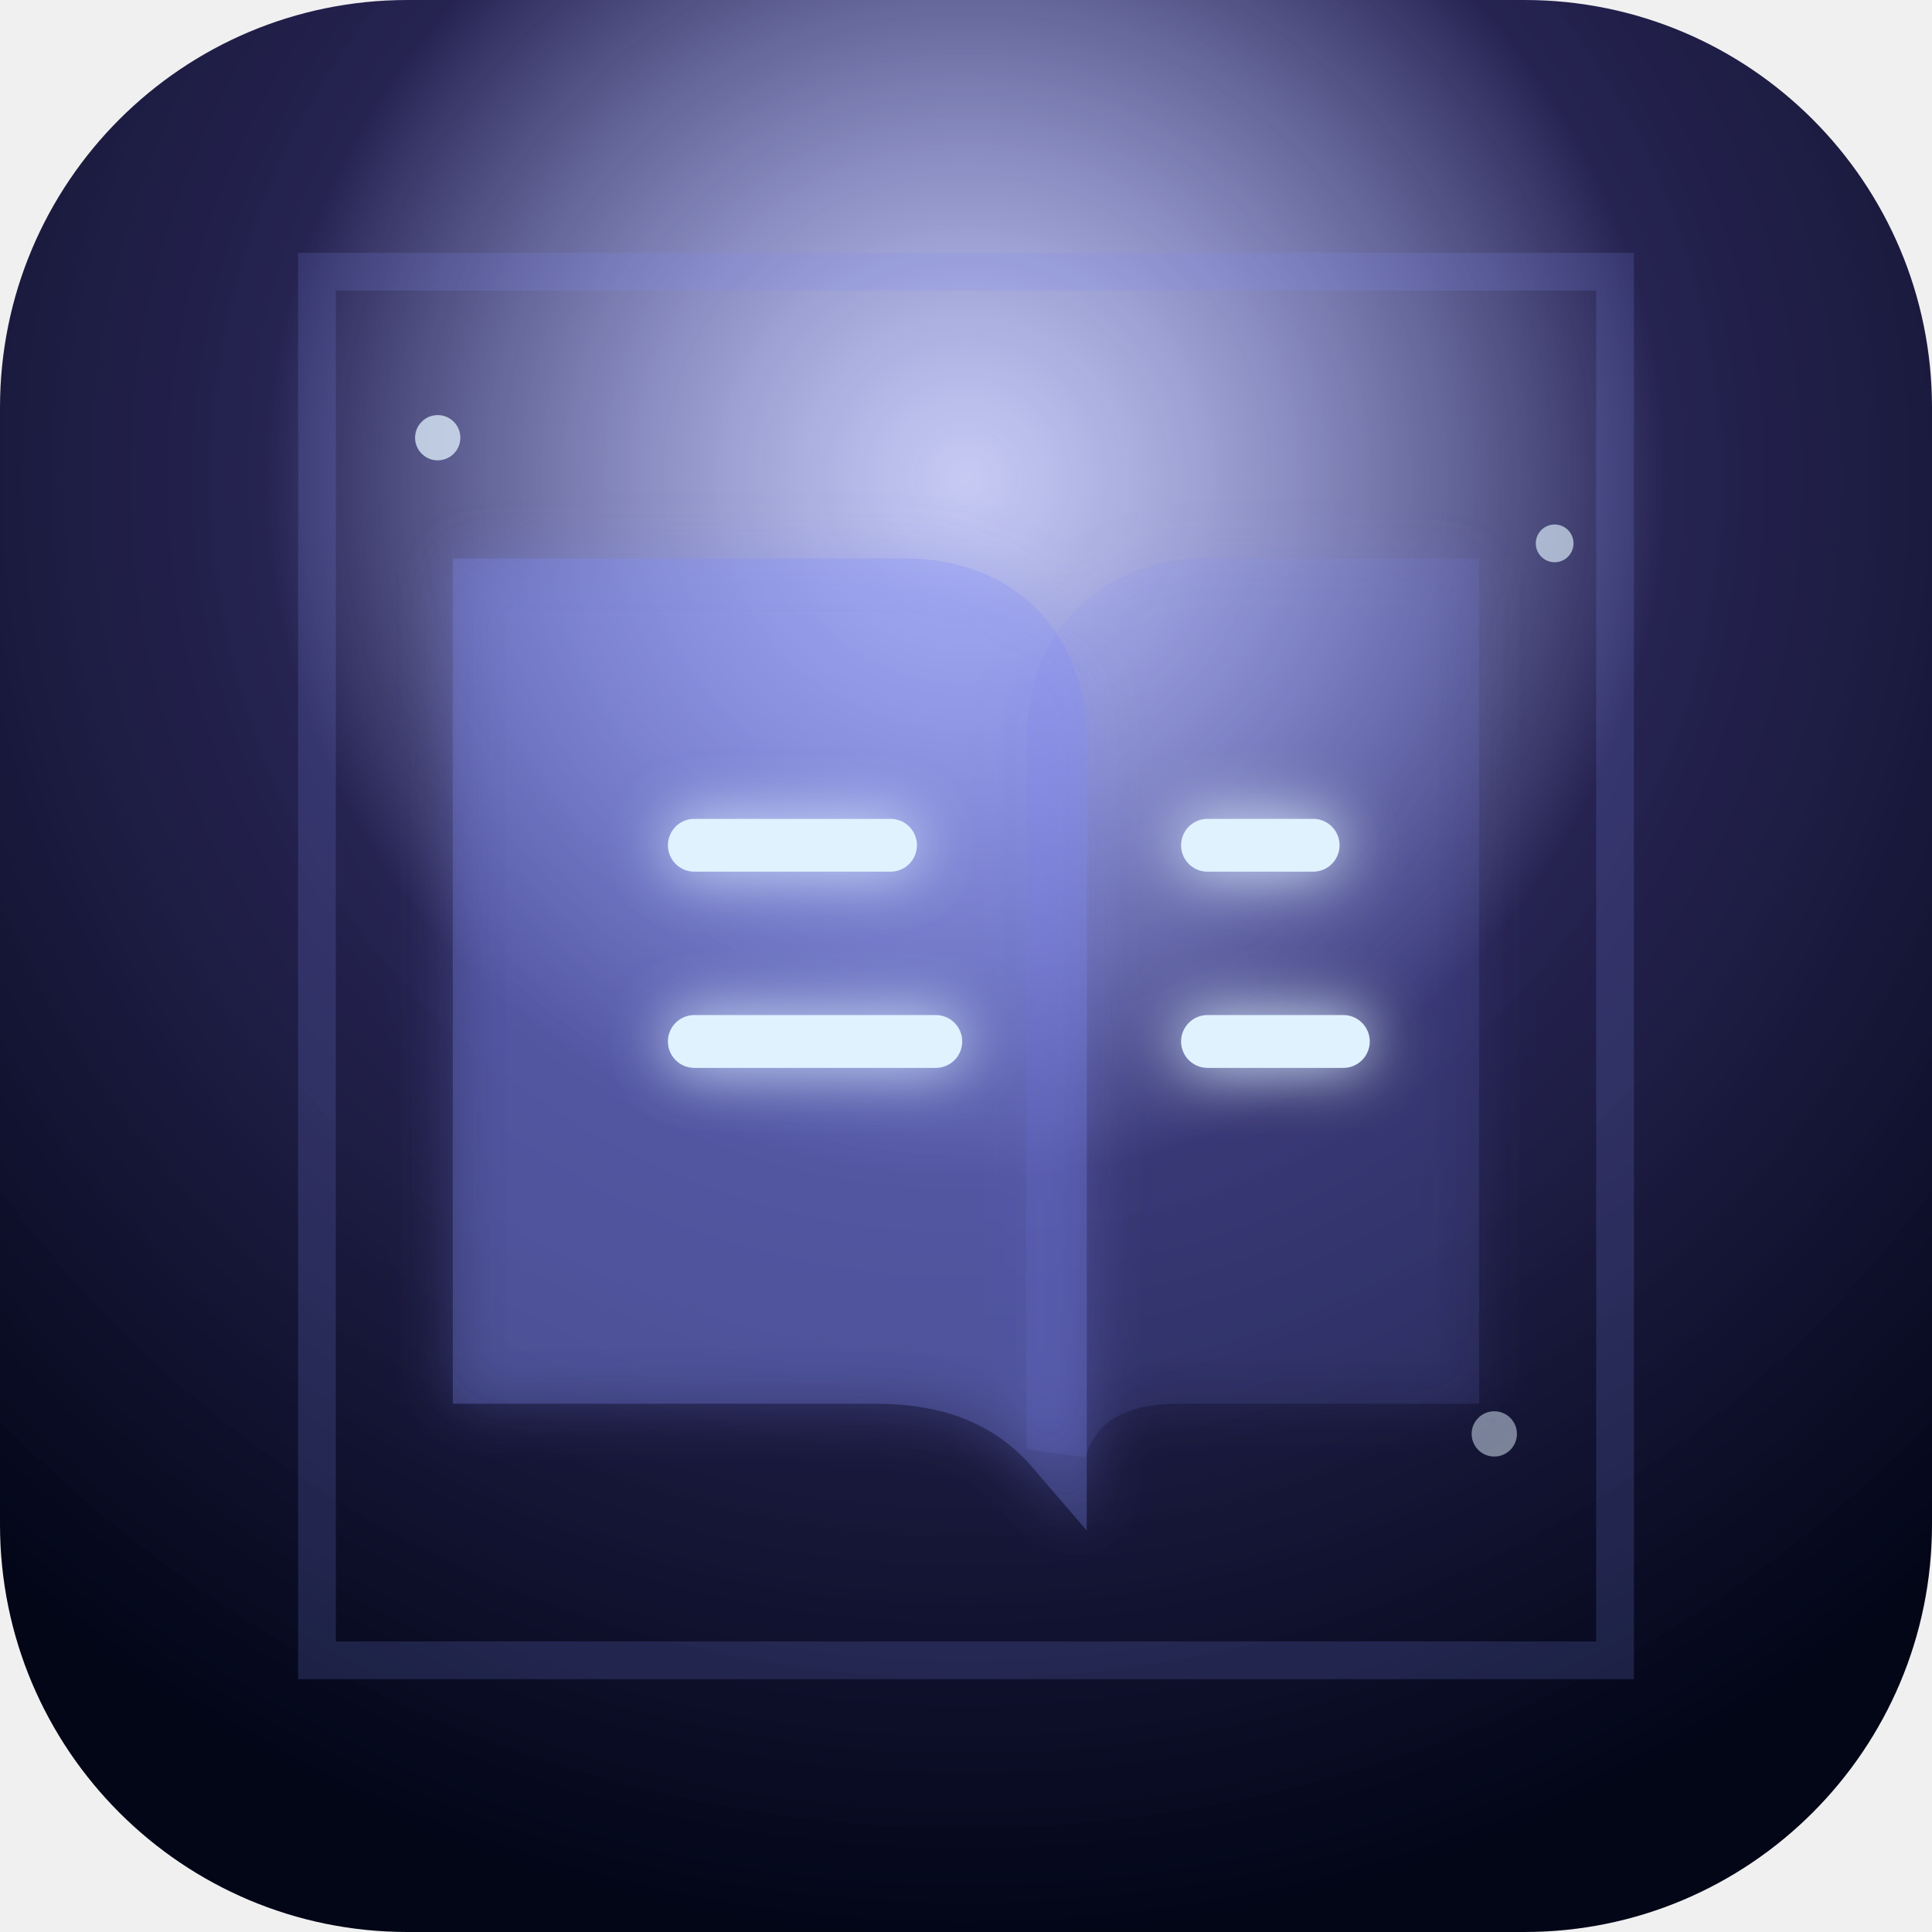
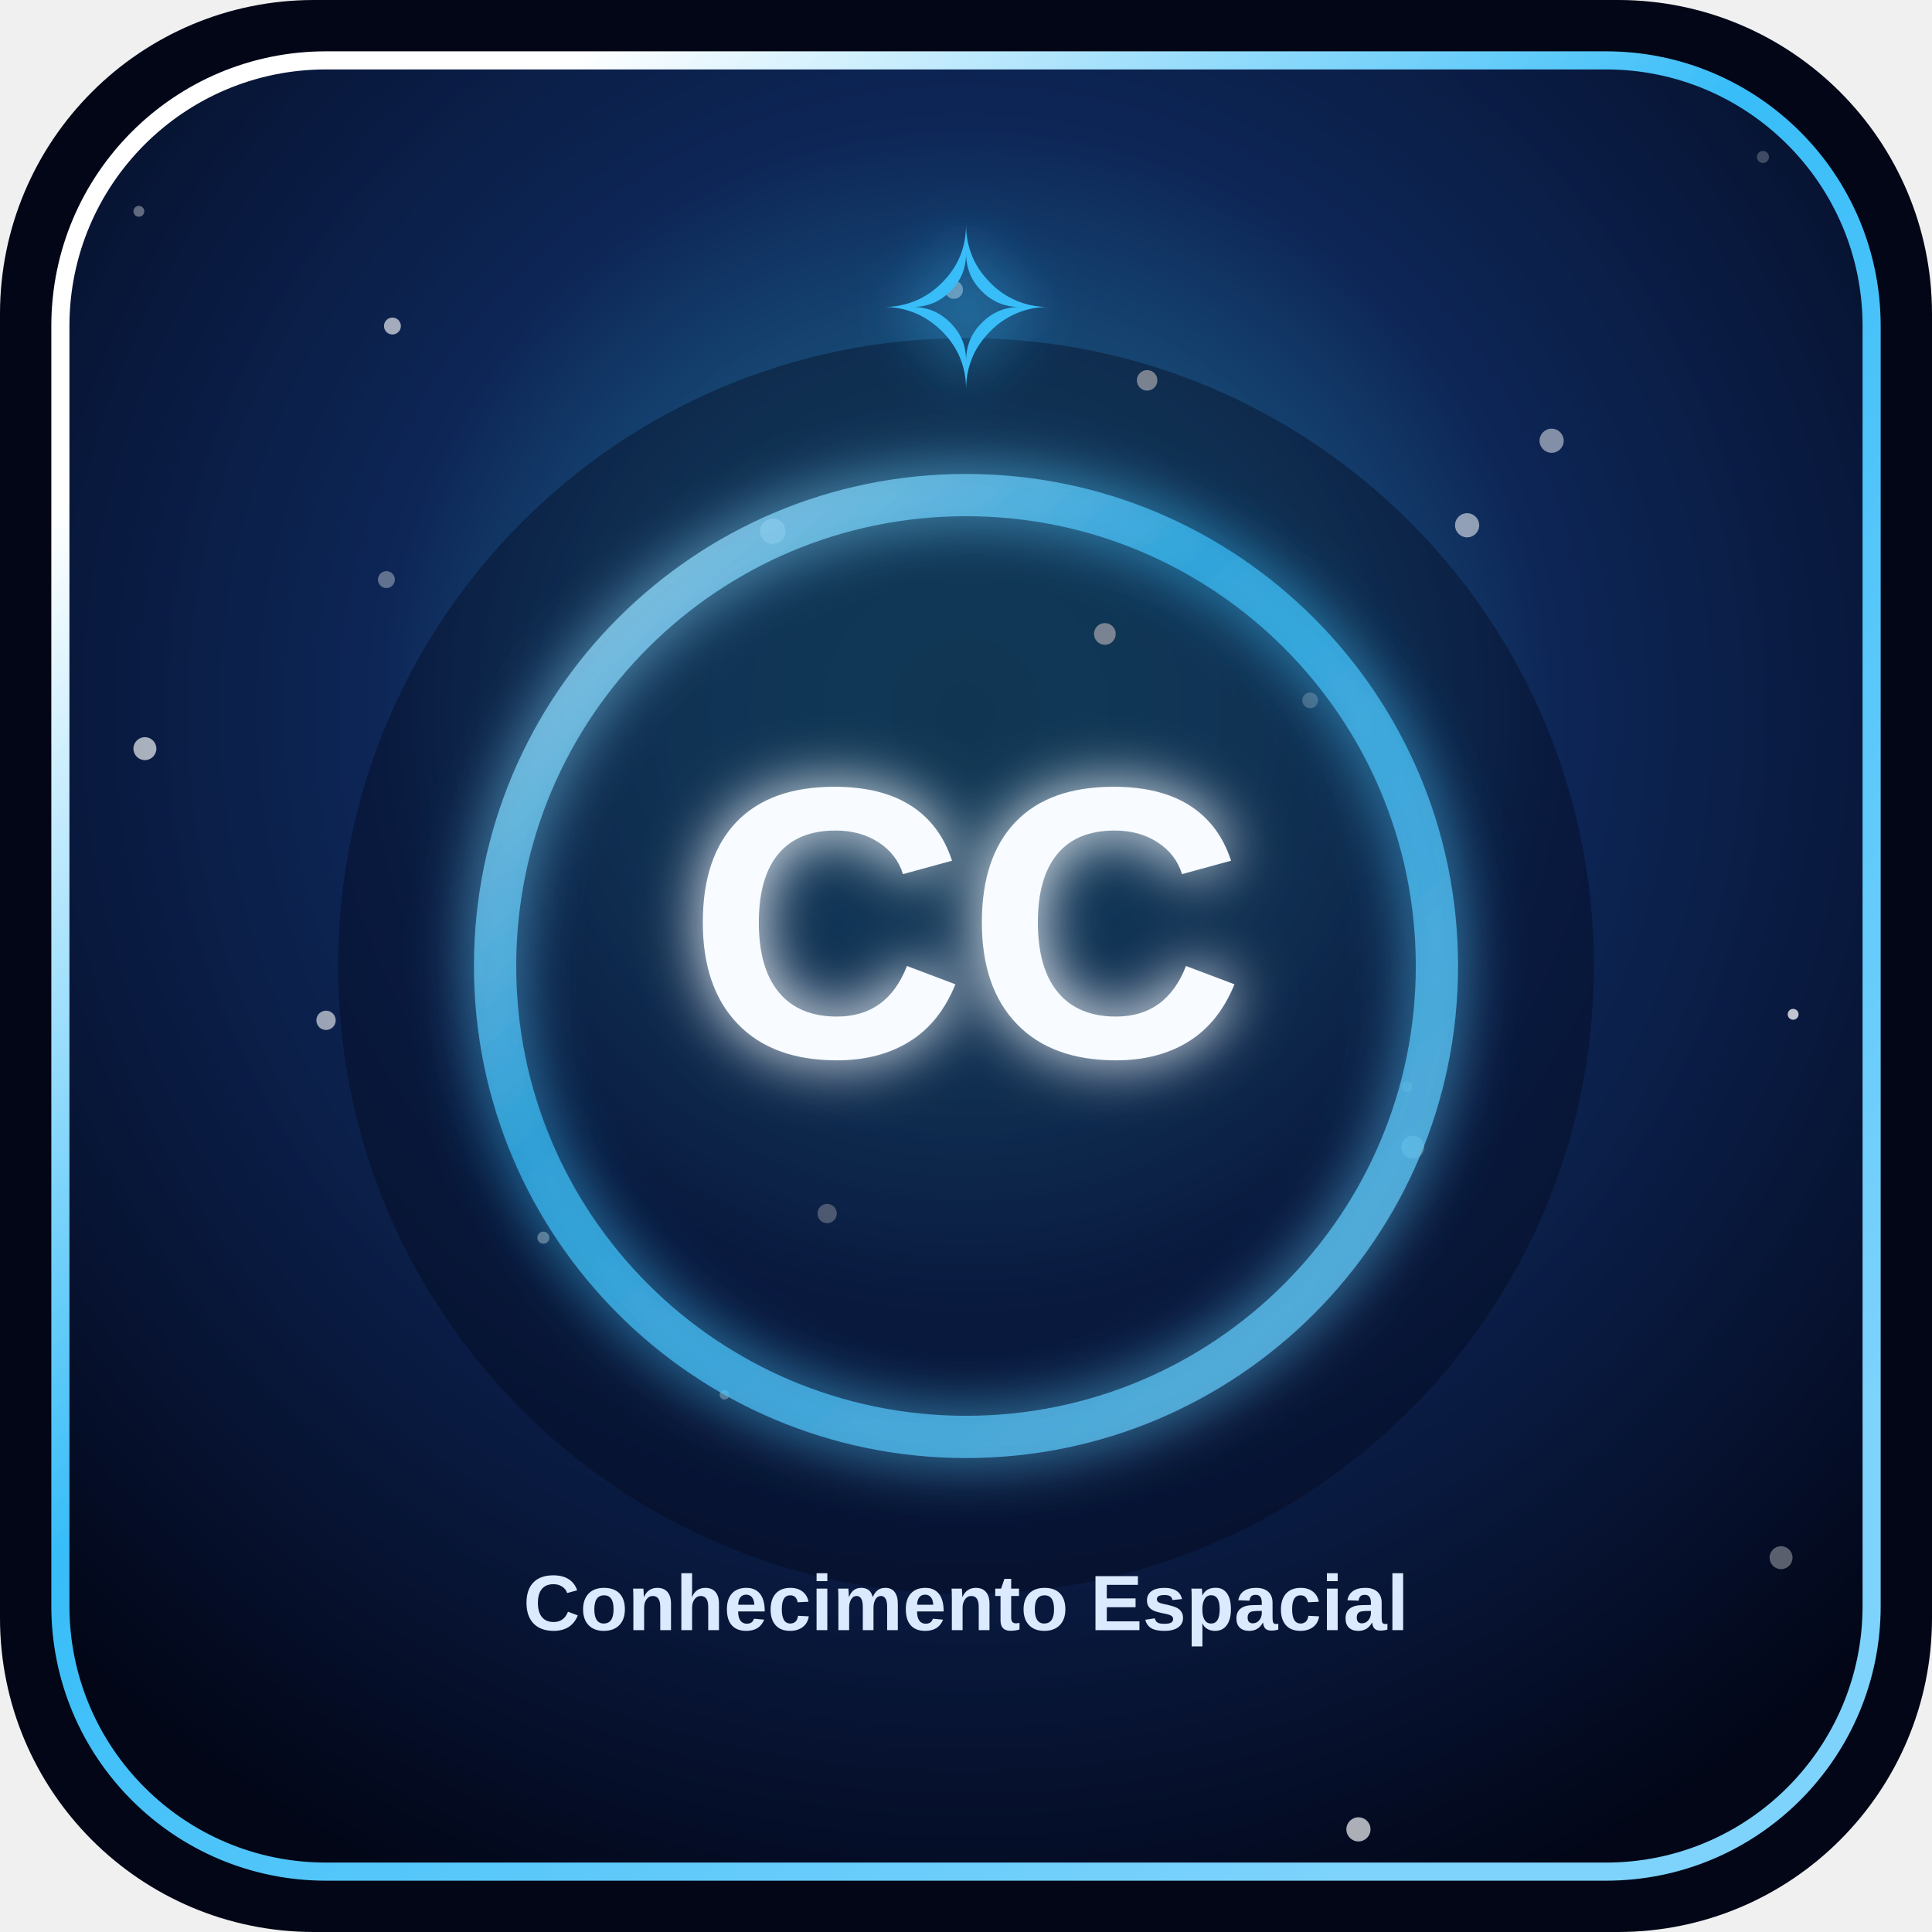
- <svg xmlns="http://www.w3.org/2000/svg" viewBox="0 0 256 256" role="img" aria-label="Achievement badge">
+ <svg xmlns="http://www.w3.org/2000/svg" width="320" height="320" viewBox="0 0 320 320" role="img" aria-label="Curioso do Cosmos">
  <defs>
-     <radialGradient id="g" cx="50%" cy="25%" r="75%">
-       <stop offset="0%" stop-color="#818cf8" stop-opacity="0.38" />
-       <stop offset="48%" stop-color="#1e1b4b" stop-opacity="0.96" />
+     <radialGradient id="bg" cx="50%" cy="36%" r="72%">
+       <stop offset="0%" stop-color="#38bdf8" stop-opacity=".42" />
+       <stop offset="45%" stop-color="#0f2a5f" stop-opacity=".88" />
      <stop offset="100%" stop-color="#020617" />
    </radialGradient>
-     <filter id="glow" x="-30%" y="-30%" width="160%" height="160%">
-       <feGaussianBlur stdDeviation="4" result="blur" />
+     <linearGradient id="g" x1="58" y1="42" x2="262" y2="276" gradientUnits="userSpaceOnUse">
+       <stop offset="0%" stop-color="#ffffff" />
+       <stop offset="42%" stop-color="#38bdf8" />
+       <stop offset="100%" stop-color="#7dd3fc" />
+     </linearGradient>
+     <filter id="glow" x="-40%" y="-40%" width="180%" height="180%">
+       <feGaussianBlur stdDeviation="5" result="blur" />
      <feMerge>
        <feMergeNode in="blur" />
        <feMergeNode in="SourceGraphic" />
      </feMerge>
    </filter>
  </defs>
-   <rect width="256" height="256" rx="54" fill="url(#g)" />
-   <path d="M42 36h172v184H42z" rx="32" fill="none" stroke="#818cf8" stroke-opacity=".18" stroke-width="5" />
-   <circle cx="58" cy="58" r="3" fill="#e0f2fe" opacity=".75" />
-   <circle cx="206" cy="72" r="2.5" fill="#e0f2fe" opacity=".65" />
-   <circle cx="198" cy="190" r="3" fill="#e0f2fe" opacity=".5" />
+   <rect width="320" height="320" rx="52" fill="#020617" />
+   <rect x="10" y="10" width="300" height="300" rx="44" fill="url(#bg)" stroke="url(#g)" stroke-width="3" />
+   <g>
+     <circle cx="54" cy="169" r="1.6" fill="#ffffff" opacity="0.59" />
+     <circle cx="295" cy="258" r="1.9" fill="#ffffff" opacity="0.34" />
+     <circle cx="297" cy="168" r="0.9" fill="#ffffff" opacity="0.75" />
+     <circle cx="137" cy="201" r="1.6" fill="#ffffff" opacity="0.44" />
+     <circle cx="233" cy="180" r="0.9" fill="#ffffff" opacity="0.34" />
+     <circle cx="90" cy="205" r="1.0" fill="#ffffff" opacity="0.6" />
+     <circle cx="23" cy="35" r="0.9" fill="#ffffff" opacity="0.36" />
+     <circle cx="183" cy="105" r="1.8" fill="#ffffff" opacity="0.73" />
+     <circle cx="257" cy="73" r="2.0" fill="#ffffff" opacity="0.49" />
+     <circle cx="65" cy="54" r="1.4" fill="#ffffff" opacity="0.62" />
+     <circle cx="190" cy="63" r="1.7" fill="#ffffff" opacity="0.74" />
+     <circle cx="292" cy="26" r="1.0" fill="#ffffff" opacity="0.23" />
+     <circle cx="64" cy="96" r="1.4" fill="#ffffff" opacity="0.35" />
+     <circle cx="128" cy="88" r="2.1" fill="#ffffff" opacity="0.67" />
+     <circle cx="158" cy="48" r="1.5" fill="#ffffff" opacity="0.42" />
+     <circle cx="120" cy="231" r="0.8" fill="#ffffff" opacity="0.57" />
+     <circle cx="143" cy="170" r="1.7" fill="#ffffff" opacity="0.53" />
+     <circle cx="24" cy="124" r="1.9" fill="#ffffff" opacity="0.65" />
+     <circle cx="217" cy="116" r="1.3" fill="#ffffff" opacity="0.4" />
+     <circle cx="234" cy="190" r="1.9" fill="#ffffff" opacity="0.5" />
+     <circle cx="225" cy="303" r="2.0" fill="#ffffff" opacity="0.67" />
+     <circle cx="243" cy="87" r="2.0" fill="#ffffff" opacity="0.54" />
+   </g>
+   <circle cx="160" cy="160" r="104" fill="#020617" opacity=".38" />
  <g filter="url(#glow)">
-     <path d="M64 78h56c12 0 20 8 20 20v94c-6-7-14-10-24-10H64z" fill="#818cf8" opacity=".28" stroke="#818cf8" stroke-width="8" />
-     <path d="M140 98c0-12 8-20 20-20h32v104h-36c-8 0-14 3-16 10z" fill="#818cf8" opacity=".12" stroke="#818cf8" stroke-width="8" />
-     <path d="M92 112h26M92 138h32M160 112h14M160 138h18" stroke="#e0f2fe" stroke-width="7" stroke-linecap="round" />
+     <circle cx="160" cy="160" r="78" fill="none" stroke="url(#g)" stroke-width="7" opacity=".72" />
  </g>
+   <text x="160" y="175" text-anchor="middle" font-family="Arial, Helvetica, sans-serif" font-size="64" font-weight="800" fill="#f8fbff" filter="url(#glow)">CC</text>
+   <text x="160" y="64" text-anchor="middle" font-family="Arial, Helvetica, sans-serif" font-size="36" font-weight="800" fill="#38bdf8" filter="url(#glow)">✧</text>
+   <text x="160" y="270" text-anchor="middle" font-family="Arial, Helvetica, sans-serif" font-size="13" font-weight="700" fill="#dbeafe">Conhecimento Espacial</text>
</svg>
